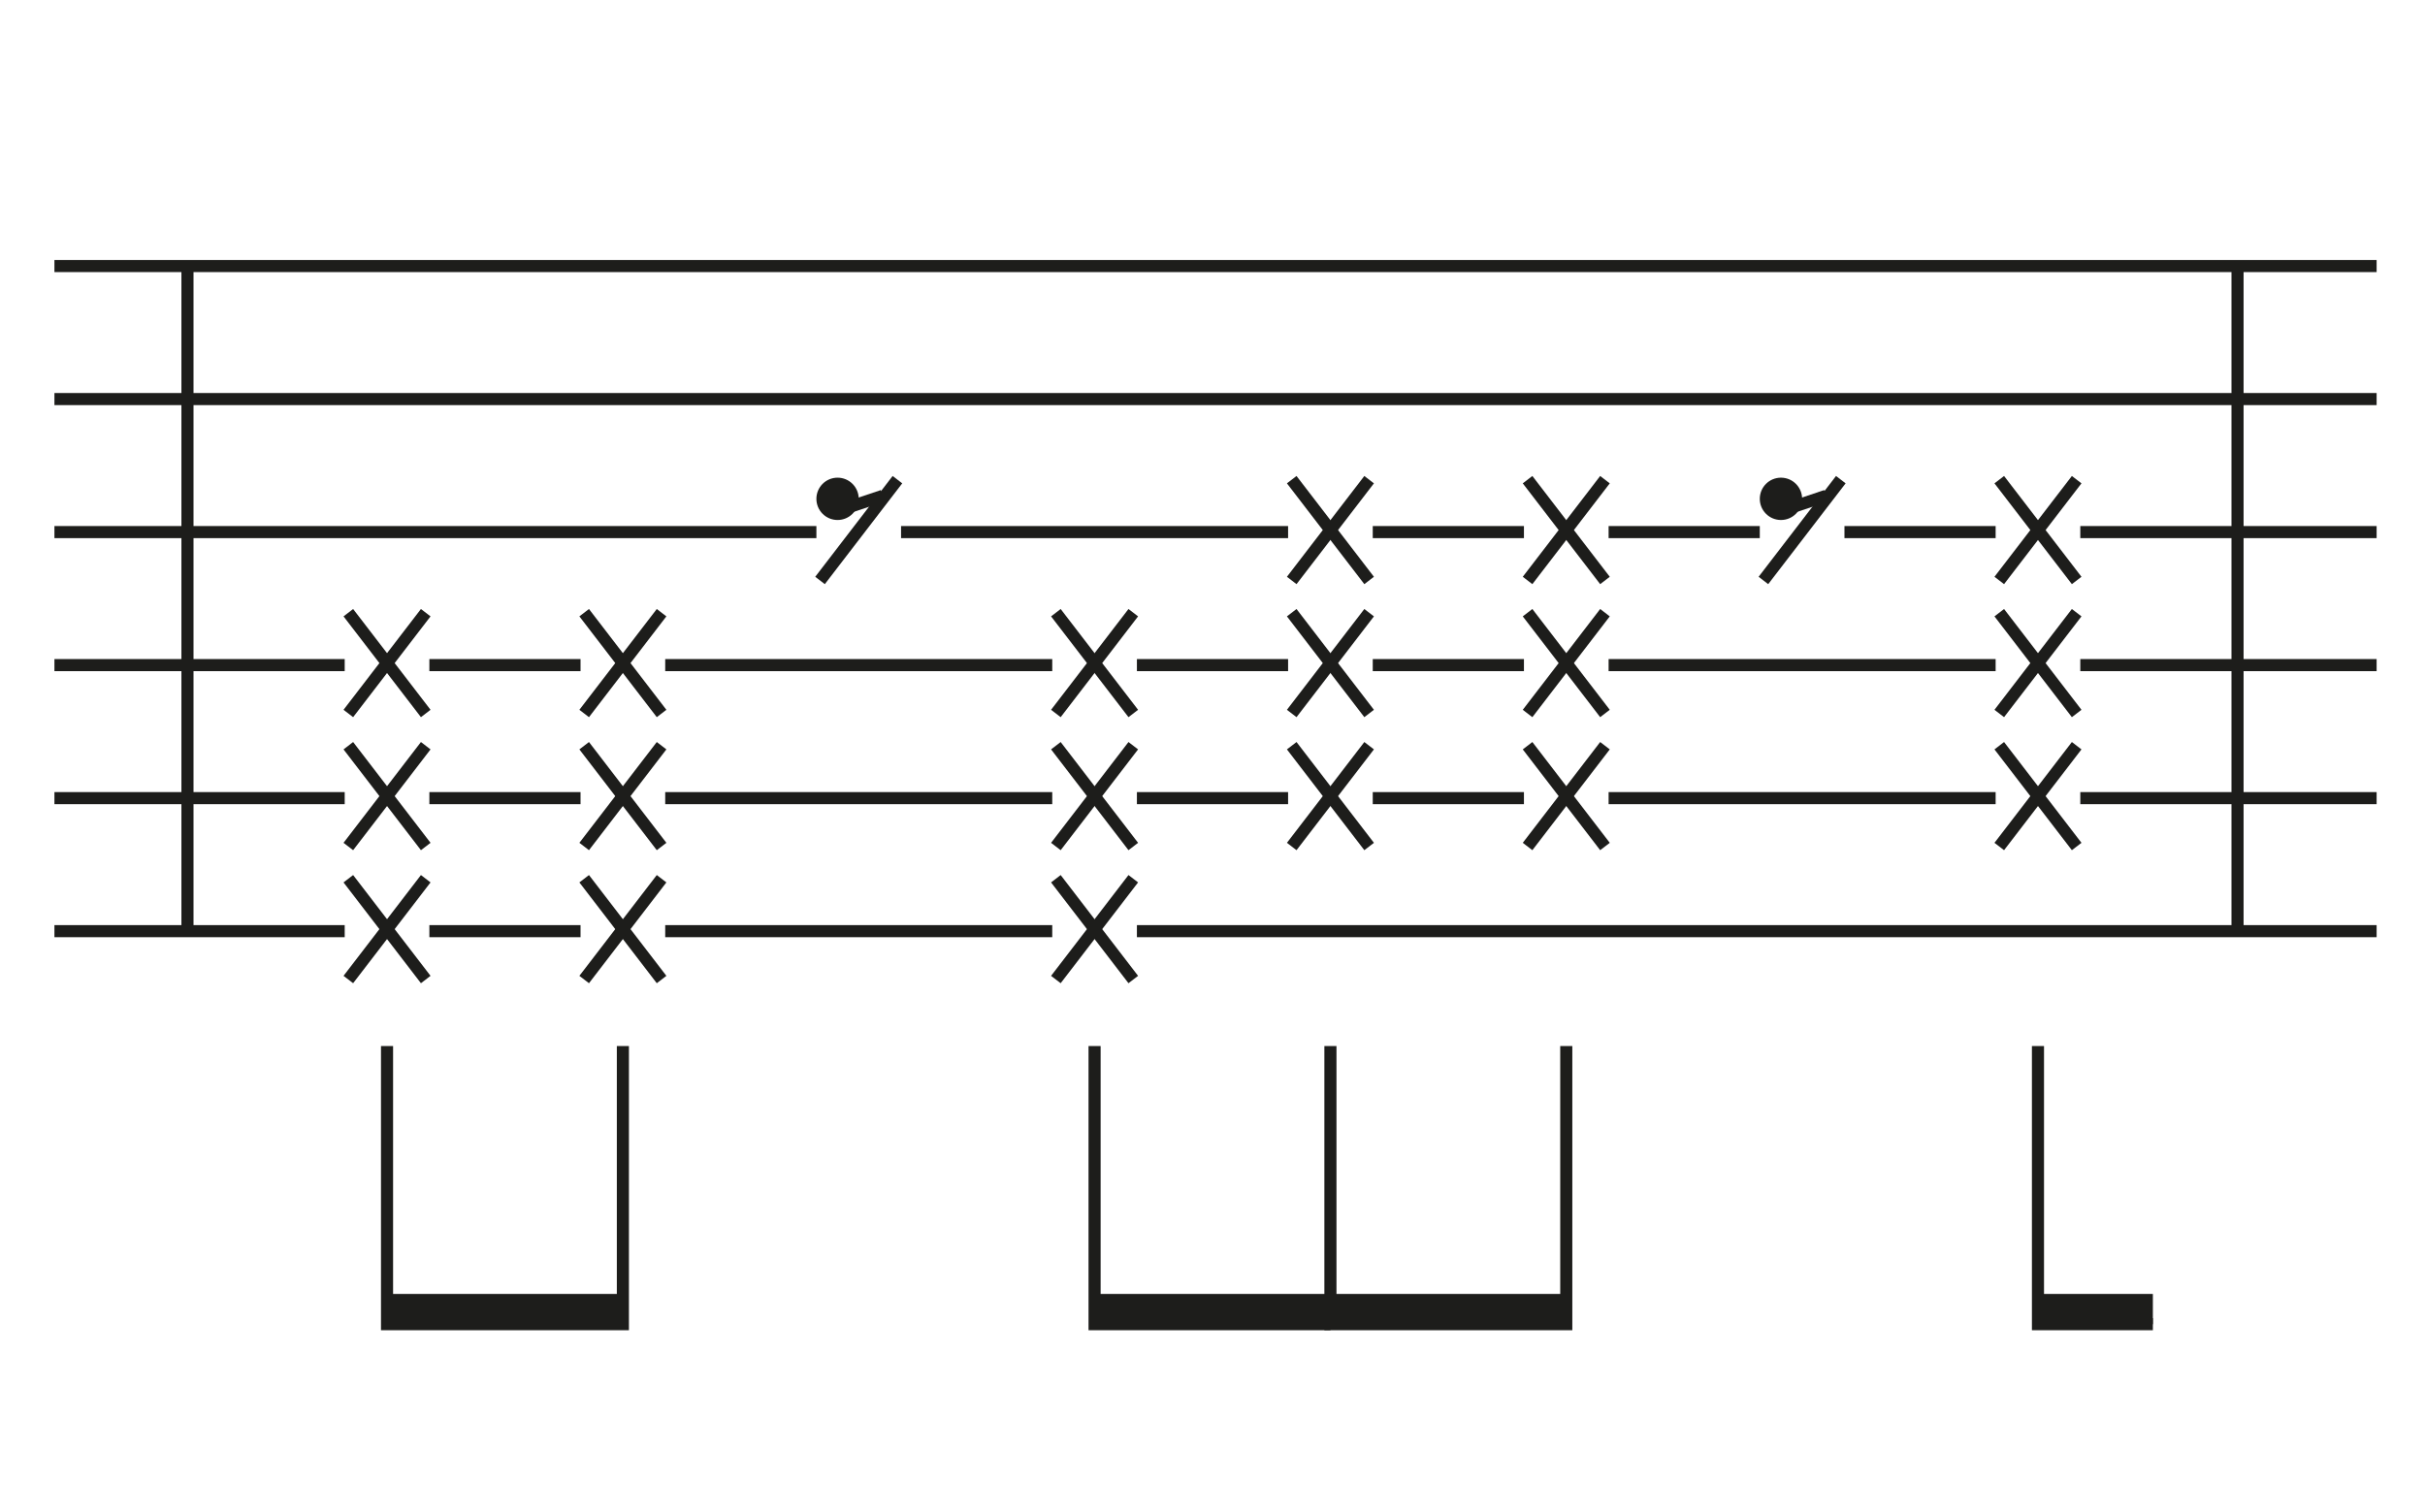
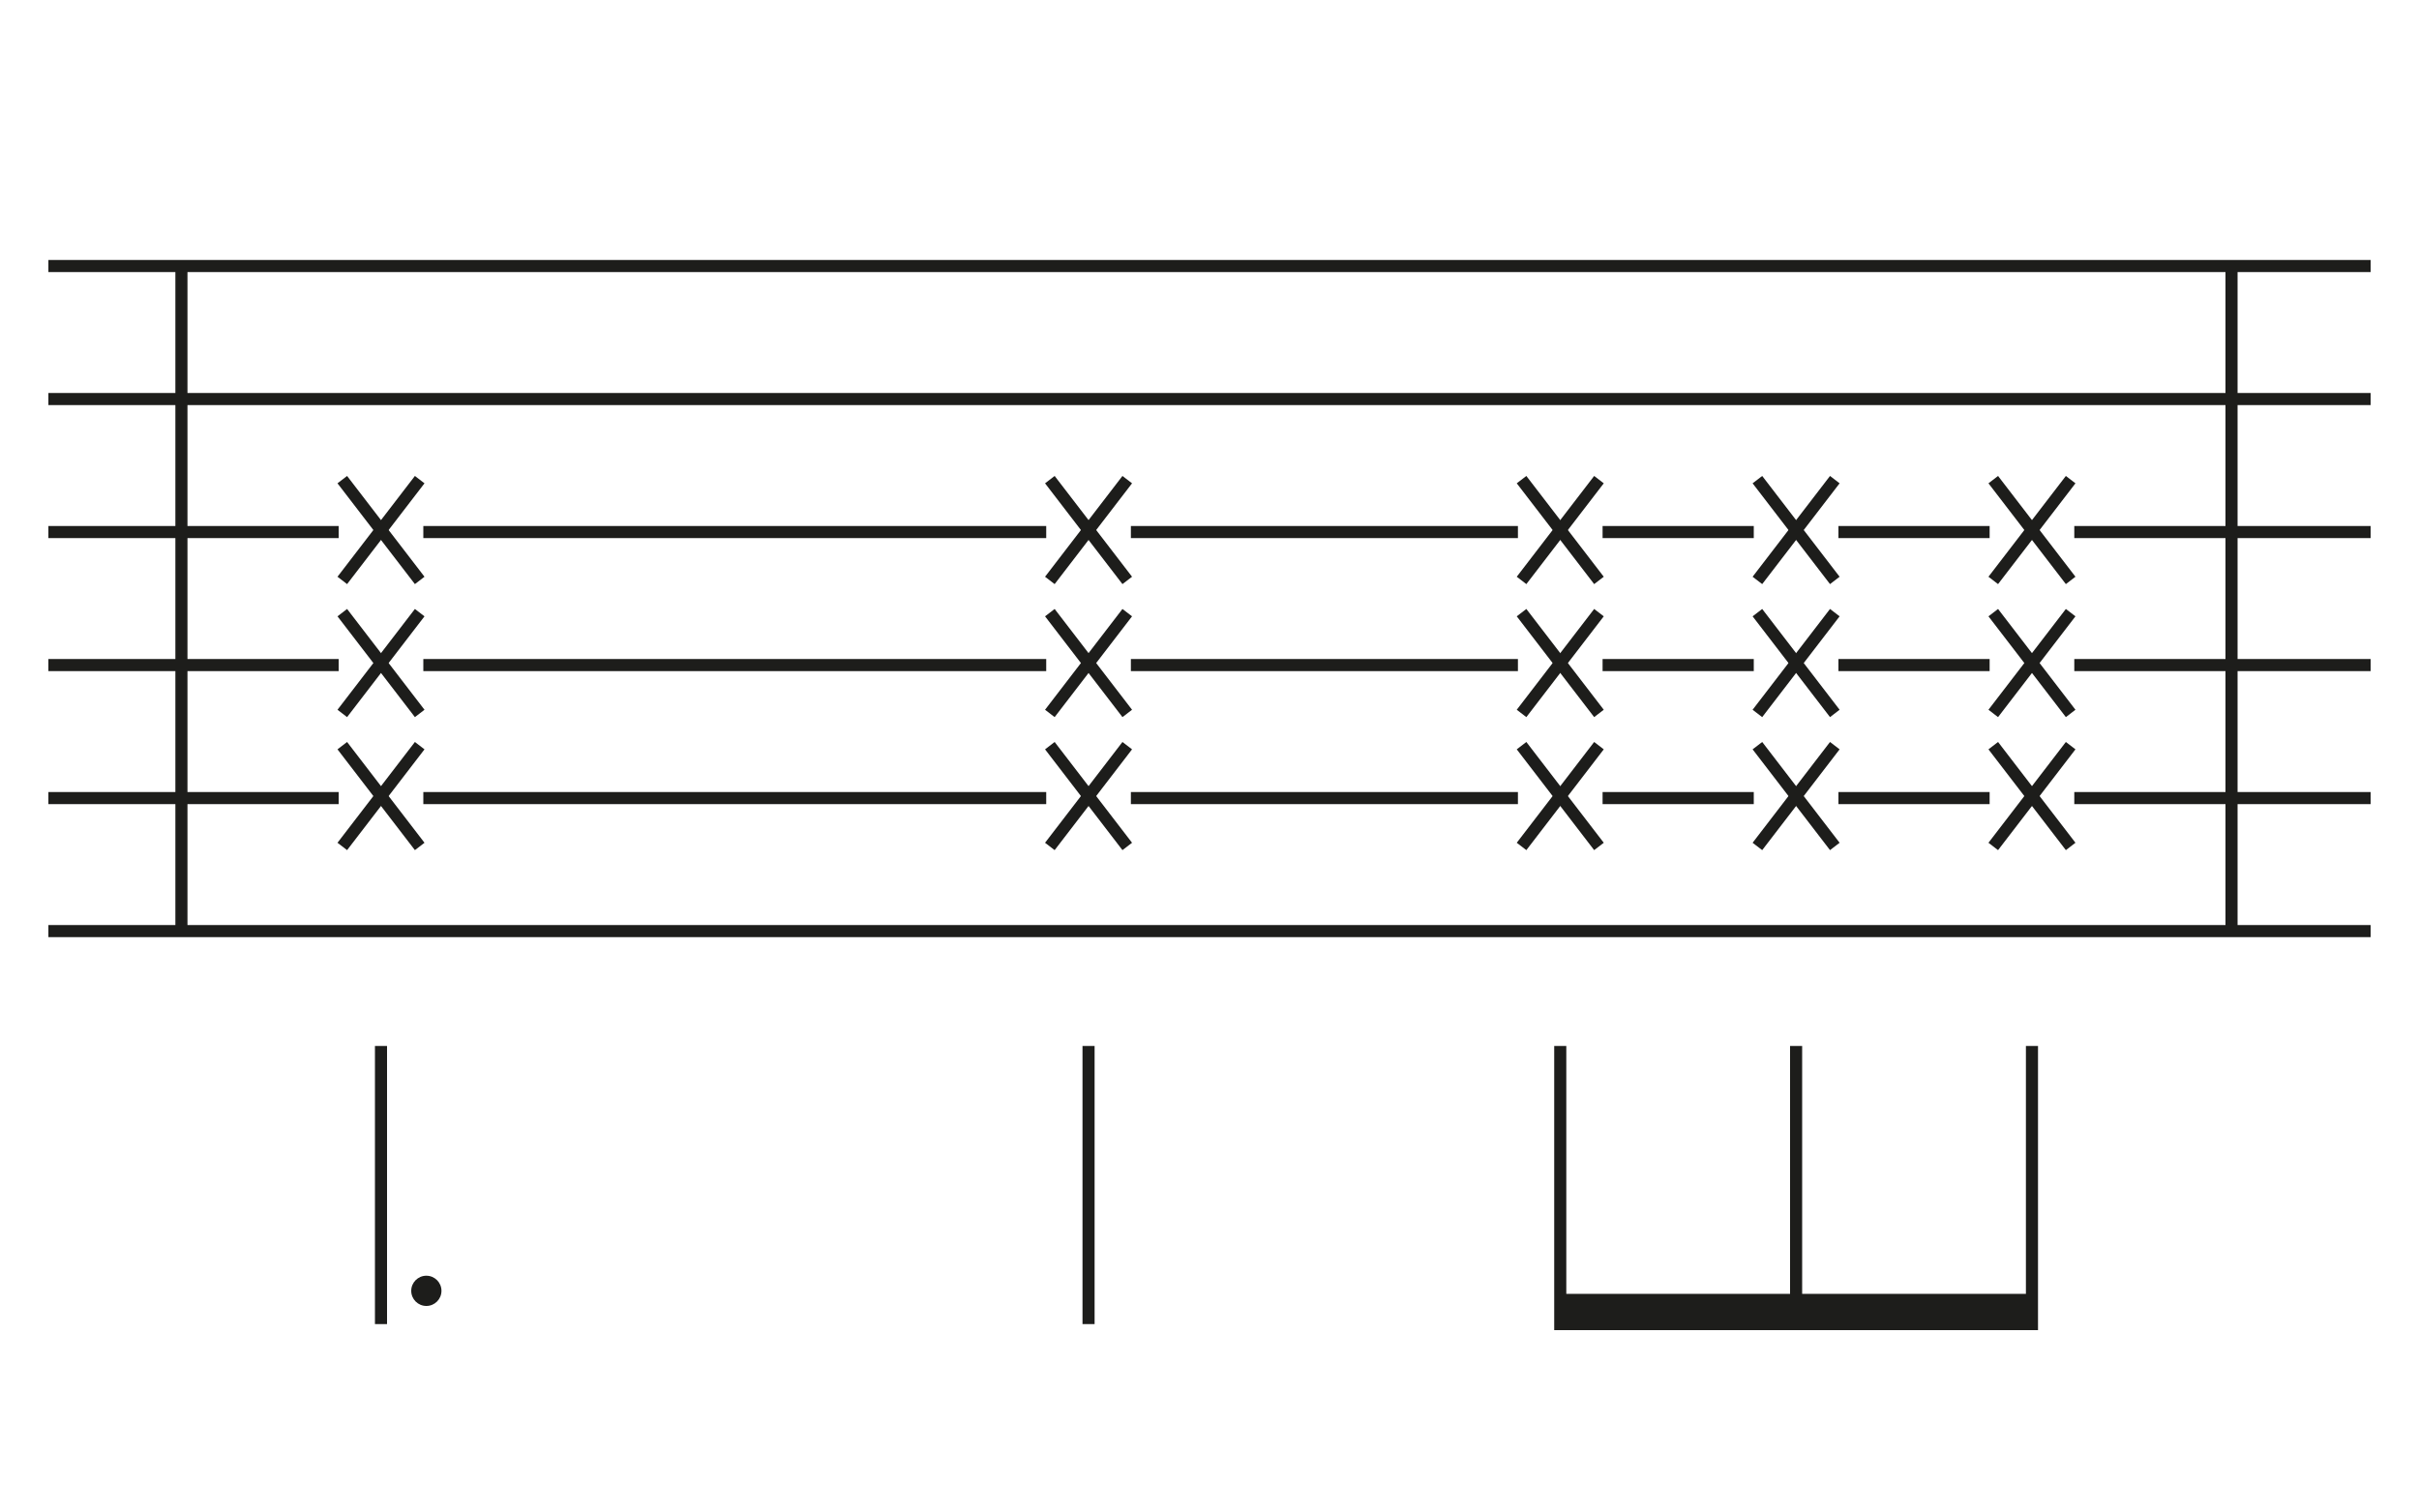
- <svg xmlns="http://www.w3.org/2000/svg" id="Layer_1" data-name="Layer 1" width="401" height="250" viewBox="0 0 401 250">
+ <svg xmlns="http://www.w3.org/2000/svg" id="Layer_1" data-name="Layer 1" viewBox="0 0 400 250">
  <defs>
    <style>.cls-1{fill:none;stroke:#1d1d1b;stroke-width:2px;}.cls-2{fill:#1d1d1b;}</style>
  </defs>
-   <line class="cls-1" x1="9" y1="44" x2="393" y2="44" />
-   <line class="cls-1" x1="9" y1="66" x2="393" y2="66" />
-   <line class="cls-1" x1="213" y1="88" x2="149" y2="88" />
-   <line class="cls-1" x1="291" y1="88" x2="266" y2="88" />
-   <line class="cls-1" x1="393" y1="88" x2="344" y2="88" />
-   <line class="cls-1" x1="330" y1="88" x2="305" y2="88" />
-   <line class="cls-1" x1="252" y1="88" x2="227" y2="88" />
-   <line class="cls-1" x1="135" y1="88" x2="9" y2="88" />
-   <line class="cls-1" x1="96" y1="110" x2="71" y2="110" />
-   <line class="cls-1" x1="213" y1="110" x2="188" y2="110" />
-   <line class="cls-1" x1="330" y1="110" x2="266" y2="110" />
-   <line class="cls-1" x1="393" y1="110" x2="344" y2="110" />
-   <line class="cls-1" x1="252" y1="110" x2="227" y2="110" />
-   <line class="cls-1" x1="174" y1="110" x2="110" y2="110" />
-   <line class="cls-1" x1="57" y1="110" x2="9" y2="110" />
-   <line class="cls-1" x1="96" y1="132" x2="71" y2="132" />
-   <line class="cls-1" x1="213" y1="132" x2="188" y2="132" />
-   <line class="cls-1" x1="330" y1="132" x2="266" y2="132" />
-   <line class="cls-1" x1="393" y1="132" x2="344" y2="132" />
-   <line class="cls-1" x1="252" y1="132" x2="227" y2="132" />
-   <line class="cls-1" x1="174" y1="132" x2="110" y2="132" />
-   <line class="cls-1" x1="57" y1="132" x2="9" y2="132" />
-   <line class="cls-1" x1="96" y1="154" x2="71" y2="154" />
-   <line class="cls-1" x1="393" y1="154" x2="188" y2="154" />
-   <line class="cls-1" x1="174" y1="154" x2="110" y2="154" />
-   <line class="cls-1" x1="57" y1="154" x2="9" y2="154" />
-   <line class="cls-1" x1="57.6" y1="101.33" x2="70.4" y2="118" />
-   <line class="cls-1" x1="70.4" y1="101.33" x2="57.6" y2="118" />
-   <line class="cls-1" x1="57.6" y1="123.33" x2="70.4" y2="140" />
-   <line class="cls-1" x1="70.4" y1="123.33" x2="57.6" y2="140" />
-   <line class="cls-1" x1="57.6" y1="145.33" x2="70.4" y2="162" />
-   <line class="cls-1" x1="70.4" y1="145.33" x2="57.6" y2="162" />
-   <line class="cls-1" x1="96.6" y1="101.33" x2="109.4" y2="118" />
-   <line class="cls-1" x1="109.4" y1="101.33" x2="96.6" y2="118" />
-   <line class="cls-1" x1="96.6" y1="123.33" x2="109.4" y2="140" />
-   <line class="cls-1" x1="109.4" y1="123.33" x2="96.6" y2="140" />
-   <line class="cls-1" x1="96.6" y1="145.33" x2="109.4" y2="162" />
-   <line class="cls-1" x1="109.4" y1="145.33" x2="96.6" y2="162" />
-   <line class="cls-1" x1="174.6" y1="101.33" x2="187.4" y2="118" />
-   <line class="cls-1" x1="187.4" y1="101.33" x2="174.6" y2="118" />
-   <line class="cls-1" x1="174.6" y1="123.33" x2="187.4" y2="140" />
-   <line class="cls-1" x1="187.4" y1="123.33" x2="174.6" y2="140" />
-   <line class="cls-1" x1="174.6" y1="145.33" x2="187.4" y2="162" />
-   <line class="cls-1" x1="187.4" y1="145.33" x2="174.6" y2="162" />
-   <line class="cls-1" x1="213.6" y1="79.33" x2="226.4" y2="96" />
-   <line class="cls-1" x1="226.4" y1="79.33" x2="213.6" y2="96" />
-   <line class="cls-1" x1="213.6" y1="101.33" x2="226.4" y2="118" />
-   <line class="cls-1" x1="226.4" y1="101.33" x2="213.6" y2="118" />
-   <line class="cls-1" x1="213.6" y1="123.33" x2="226.4" y2="140" />
-   <line class="cls-1" x1="226.4" y1="123.33" x2="213.6" y2="140" />
-   <line class="cls-1" x1="252.6" y1="79.33" x2="265.4" y2="96" />
-   <line class="cls-1" x1="265.4" y1="79.33" x2="252.6" y2="96" />
-   <line class="cls-1" x1="252.6" y1="101.33" x2="265.4" y2="118" />
-   <line class="cls-1" x1="265.4" y1="101.33" x2="252.6" y2="118" />
-   <line class="cls-1" x1="252.6" y1="123.33" x2="265.4" y2="140" />
-   <line class="cls-1" x1="265.4" y1="123.33" x2="252.6" y2="140" />
-   <line class="cls-1" x1="330.6" y1="79.33" x2="343.4" y2="96" />
-   <line class="cls-1" x1="343.4" y1="79.33" x2="330.6" y2="96" />
-   <line class="cls-1" x1="330.6" y1="101.33" x2="343.4" y2="118" />
-   <line class="cls-1" x1="343.4" y1="101.33" x2="330.6" y2="118" />
-   <line class="cls-1" x1="330.6" y1="123.33" x2="343.4" y2="140" />
-   <line class="cls-1" x1="343.4" y1="123.33" x2="330.6" y2="140" />
-   <line class="cls-1" x1="135.6" y1="96" x2="148.4" y2="79.33" />
-   <circle class="cls-2" cx="138.5" cy="82.5" r="3.5" />
-   <line class="cls-1" x1="140" y1="84" x2="145.97" y2="82" />
-   <line class="cls-1" x1="291.6" y1="96" x2="304.4" y2="79.33" />
-   <circle class="cls-2" cx="294.5" cy="82.5" r="3.5" />
-   <line class="cls-1" x1="296" y1="84" x2="301.97" y2="82" />
-   <polyline class="cls-1" points="64 173 64 219 103 219 103 173" />
-   <polyline class="cls-1" points="181 173 181 219 220 219" />
-   <polyline class="cls-1" points="220 173 220 219 259 219 259 173" />
-   <polyline class="cls-1" points="337 173 337 219 356 219" />
-   <rect class="cls-2" x="64" y="214" width="39" height="5" />
-   <rect class="cls-2" x="181" y="214" width="39" height="5" />
-   <rect class="cls-2" x="220" y="214" width="39" height="5" />
-   <rect class="cls-2" x="337" y="214" width="19" height="5" />
-   <line class="cls-1" x1="31" y1="44" x2="31" y2="154" />
-   <line class="cls-1" x1="370" y1="44" x2="370" y2="154" />
+   <line class="cls-1" x1="8" y1="44" x2="392" y2="44" />
+   <line class="cls-1" x1="8" y1="66" x2="392" y2="66" />
+   <line class="cls-1" x1="173" y1="88" x2="70" y2="88" />
+   <line class="cls-1" x1="290" y1="88" x2="265" y2="88" />
+   <line class="cls-1" x1="392" y1="88" x2="343" y2="88" />
+   <line class="cls-1" x1="329" y1="88" x2="304" y2="88" />
+   <line class="cls-1" x1="251" y1="88" x2="187" y2="88" />
+   <line class="cls-1" x1="56" y1="88" x2="8" y2="88" />
+   <line class="cls-1" x1="173" y1="110" x2="70" y2="110" />
+   <line class="cls-1" x1="290" y1="110" x2="265" y2="110" />
+   <line class="cls-1" x1="392" y1="110" x2="343" y2="110" />
+   <line class="cls-1" x1="329" y1="110" x2="304" y2="110" />
+   <line class="cls-1" x1="251" y1="110" x2="187" y2="110" />
+   <line class="cls-1" x1="56" y1="110" x2="8" y2="110" />
+   <line class="cls-1" x1="173" y1="132" x2="70" y2="132" />
+   <line class="cls-1" x1="290" y1="132" x2="265" y2="132" />
+   <line class="cls-1" x1="392" y1="132" x2="343" y2="132" />
+   <line class="cls-1" x1="329" y1="132" x2="304" y2="132" />
+   <line class="cls-1" x1="251" y1="132" x2="187" y2="132" />
+   <line class="cls-1" x1="56" y1="132" x2="8" y2="132" />
+   <line class="cls-1" x1="8" y1="154" x2="392" y2="154" />
+   <line class="cls-1" x1="56.6" y1="79.33" x2="69.4" y2="96" />
+   <line class="cls-1" x1="69.4" y1="79.33" x2="56.6" y2="96" />
+   <line class="cls-1" x1="56.6" y1="101.33" x2="69.4" y2="118" />
+   <line class="cls-1" x1="69.4" y1="101.33" x2="56.6" y2="118" />
+   <line class="cls-1" x1="56.6" y1="123.33" x2="69.4" y2="140" />
+   <line class="cls-1" x1="69.4" y1="123.33" x2="56.6" y2="140" />
+   <line class="cls-1" x1="173.6" y1="79.33" x2="186.4" y2="96" />
+   <line class="cls-1" x1="186.4" y1="79.33" x2="173.6" y2="96" />
+   <line class="cls-1" x1="173.6" y1="101.33" x2="186.4" y2="118" />
+   <line class="cls-1" x1="186.4" y1="101.33" x2="173.6" y2="118" />
+   <line class="cls-1" x1="173.6" y1="123.33" x2="186.4" y2="140" />
+   <line class="cls-1" x1="186.4" y1="123.33" x2="173.6" y2="140" />
+   <line class="cls-1" x1="251.6" y1="79.33" x2="264.4" y2="96" />
+   <line class="cls-1" x1="264.4" y1="79.33" x2="251.6" y2="96" />
+   <line class="cls-1" x1="251.6" y1="101.33" x2="264.4" y2="118" />
+   <line class="cls-1" x1="264.4" y1="101.33" x2="251.6" y2="118" />
+   <line class="cls-1" x1="251.6" y1="123.33" x2="264.4" y2="140" />
+   <line class="cls-1" x1="264.4" y1="123.33" x2="251.6" y2="140" />
+   <line class="cls-1" x1="290.6" y1="79.33" x2="303.4" y2="96" />
+   <line class="cls-1" x1="303.4" y1="79.33" x2="290.6" y2="96" />
+   <line class="cls-1" x1="290.6" y1="101.33" x2="303.4" y2="118" />
+   <line class="cls-1" x1="303.4" y1="101.33" x2="290.6" y2="118" />
+   <line class="cls-1" x1="290.6" y1="123.33" x2="303.4" y2="140" />
+   <line class="cls-1" x1="303.4" y1="123.33" x2="290.6" y2="140" />
+   <line class="cls-1" x1="329.6" y1="79.33" x2="342.4" y2="96" />
+   <line class="cls-1" x1="342.4" y1="79.33" x2="329.6" y2="96" />
+   <line class="cls-1" x1="329.6" y1="101.33" x2="342.4" y2="118" />
+   <line class="cls-1" x1="342.4" y1="101.33" x2="329.6" y2="118" />
+   <line class="cls-1" x1="329.6" y1="123.33" x2="342.4" y2="140" />
+   <line class="cls-1" x1="342.4" y1="123.33" x2="329.6" y2="140" />
+   <line class="cls-1" x1="63" y1="173" x2="63" y2="219" />
+   <line class="cls-1" x1="180" y1="173" x2="180" y2="219" />
+   <polyline class="cls-1" points="258 173 258 219 297 219" />
+   <polyline class="cls-1" points="297 173 297 219 336 219 336 173" />
+   <rect class="cls-2" x="258" y="214" width="39" height="5" />
+   <rect class="cls-2" x="297" y="214" width="39" height="5" />
+   <circle class="cls-2" cx="70.5" cy="213.5" r="2.5" />
+   <line class="cls-1" x1="30" y1="44" x2="30" y2="154" />
+   <line class="cls-1" x1="369" y1="44" x2="369" y2="154" />
</svg>
